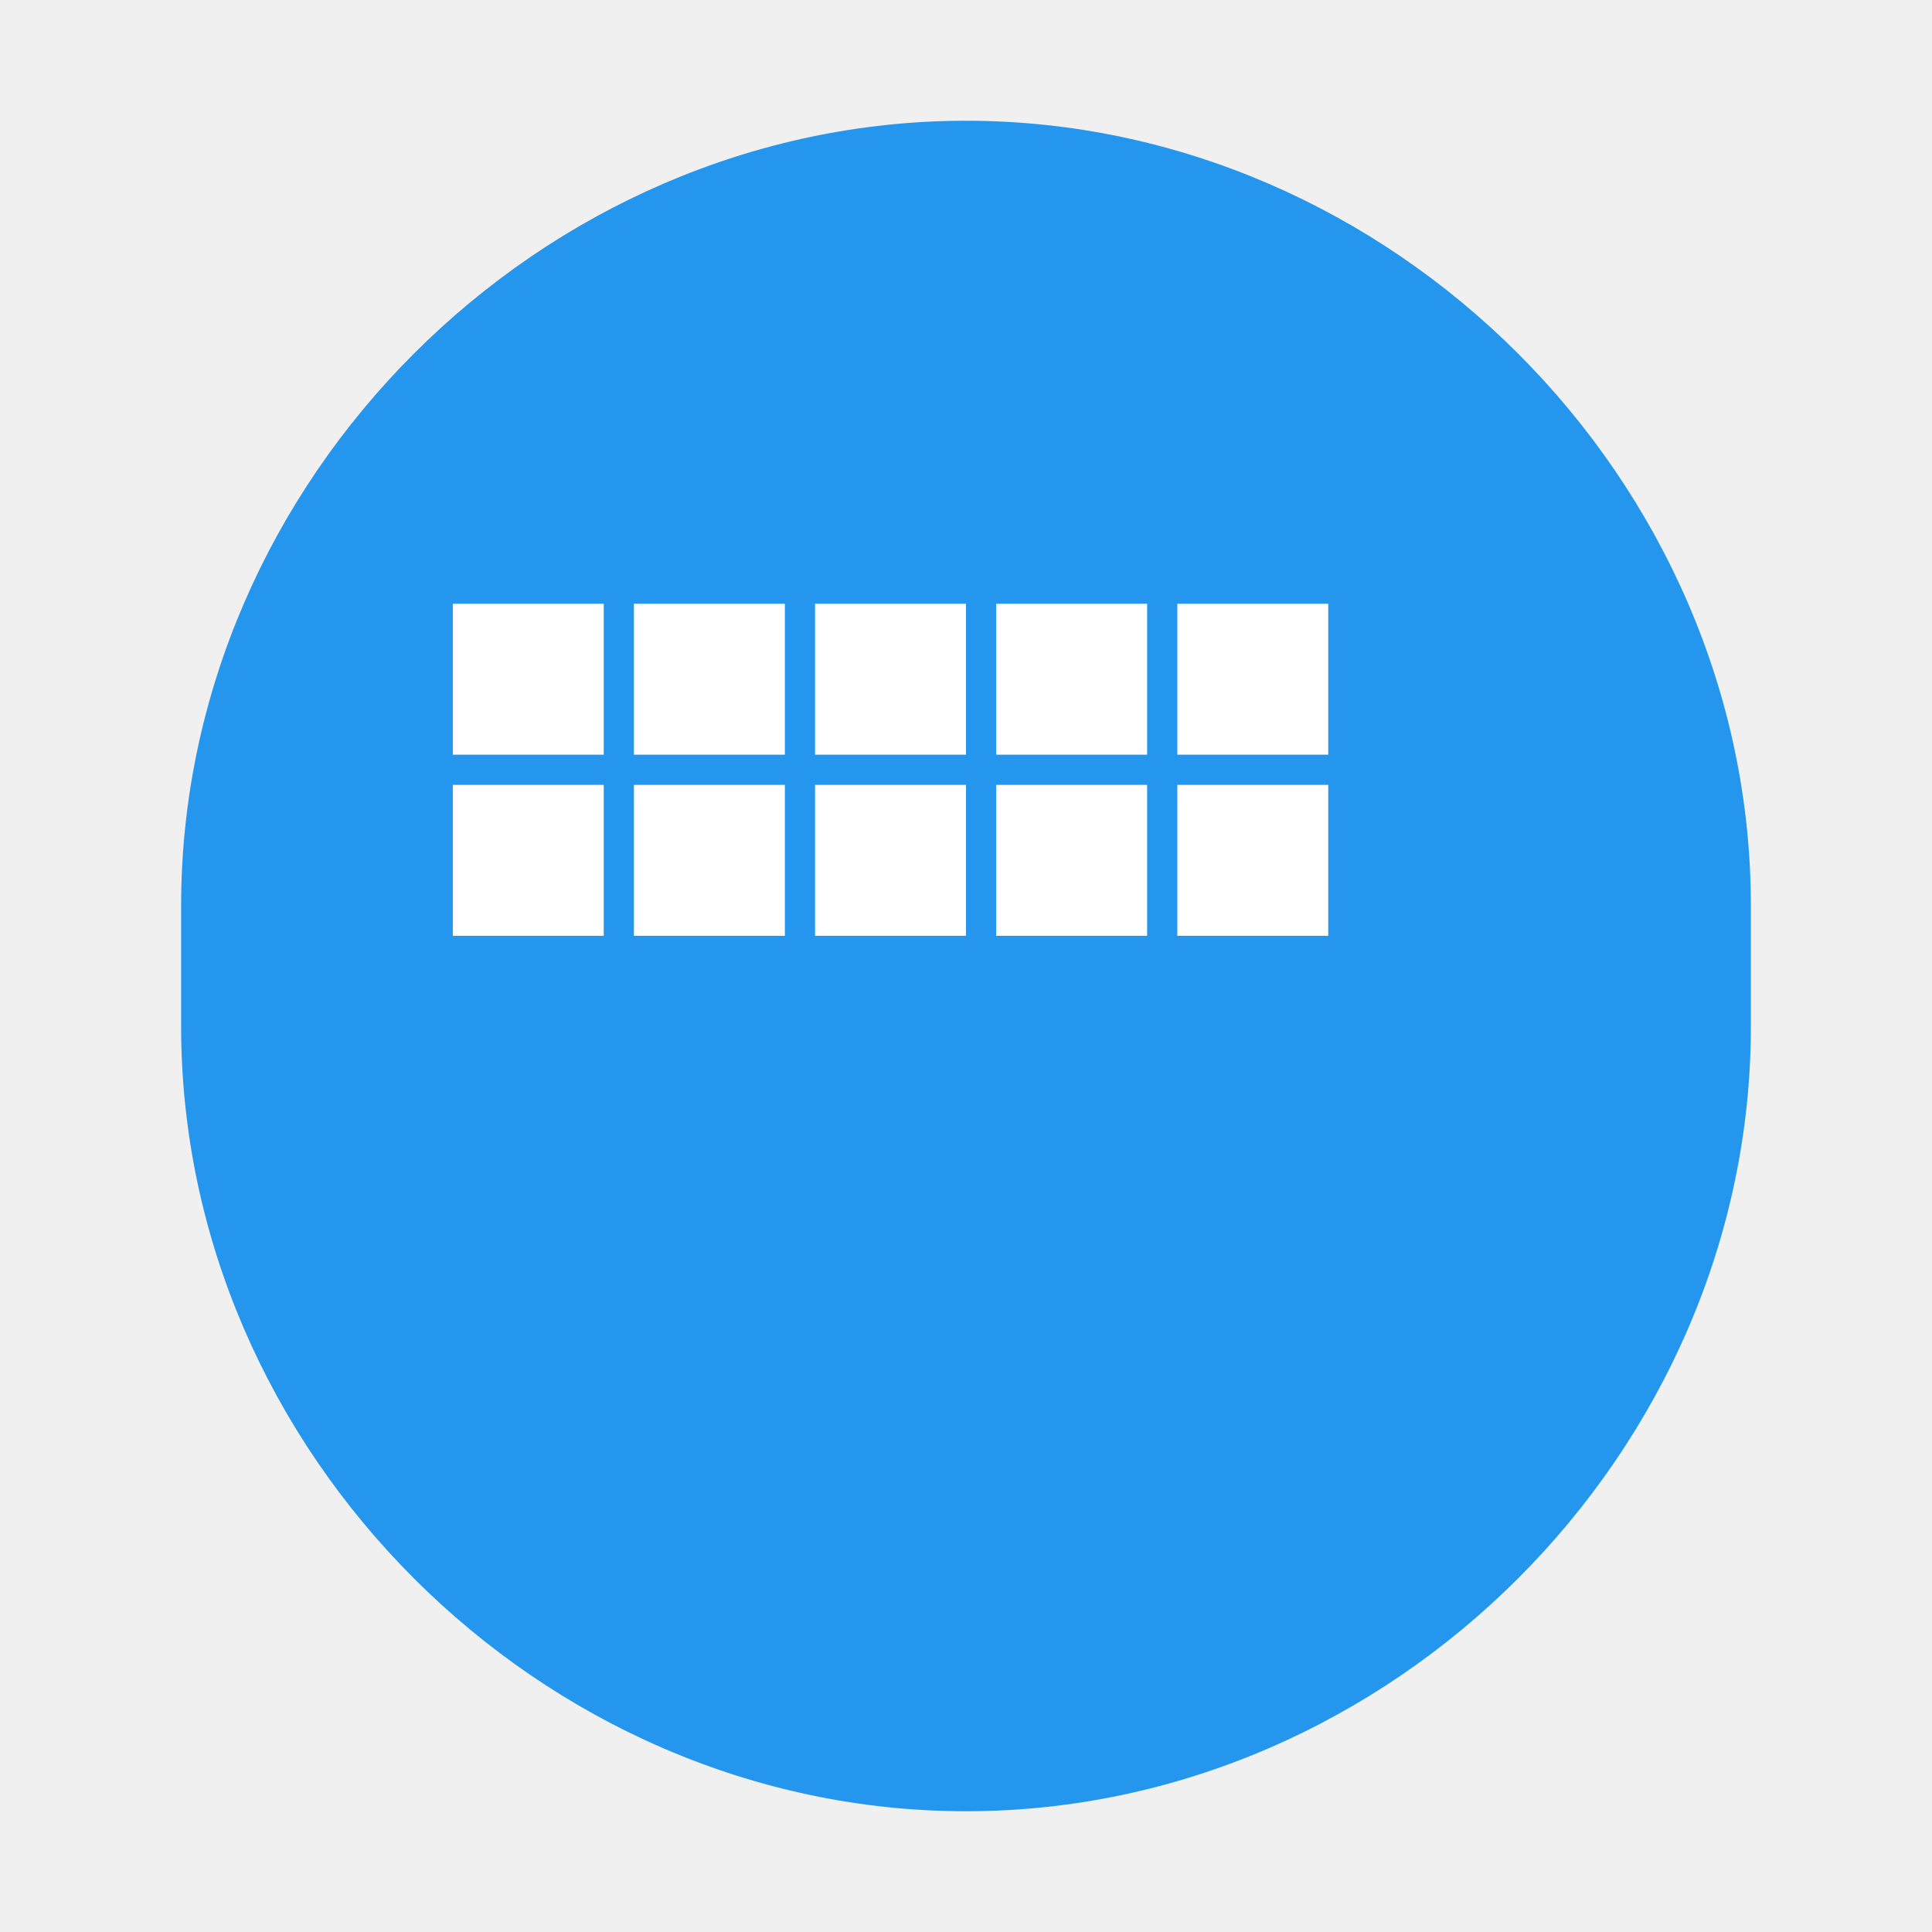
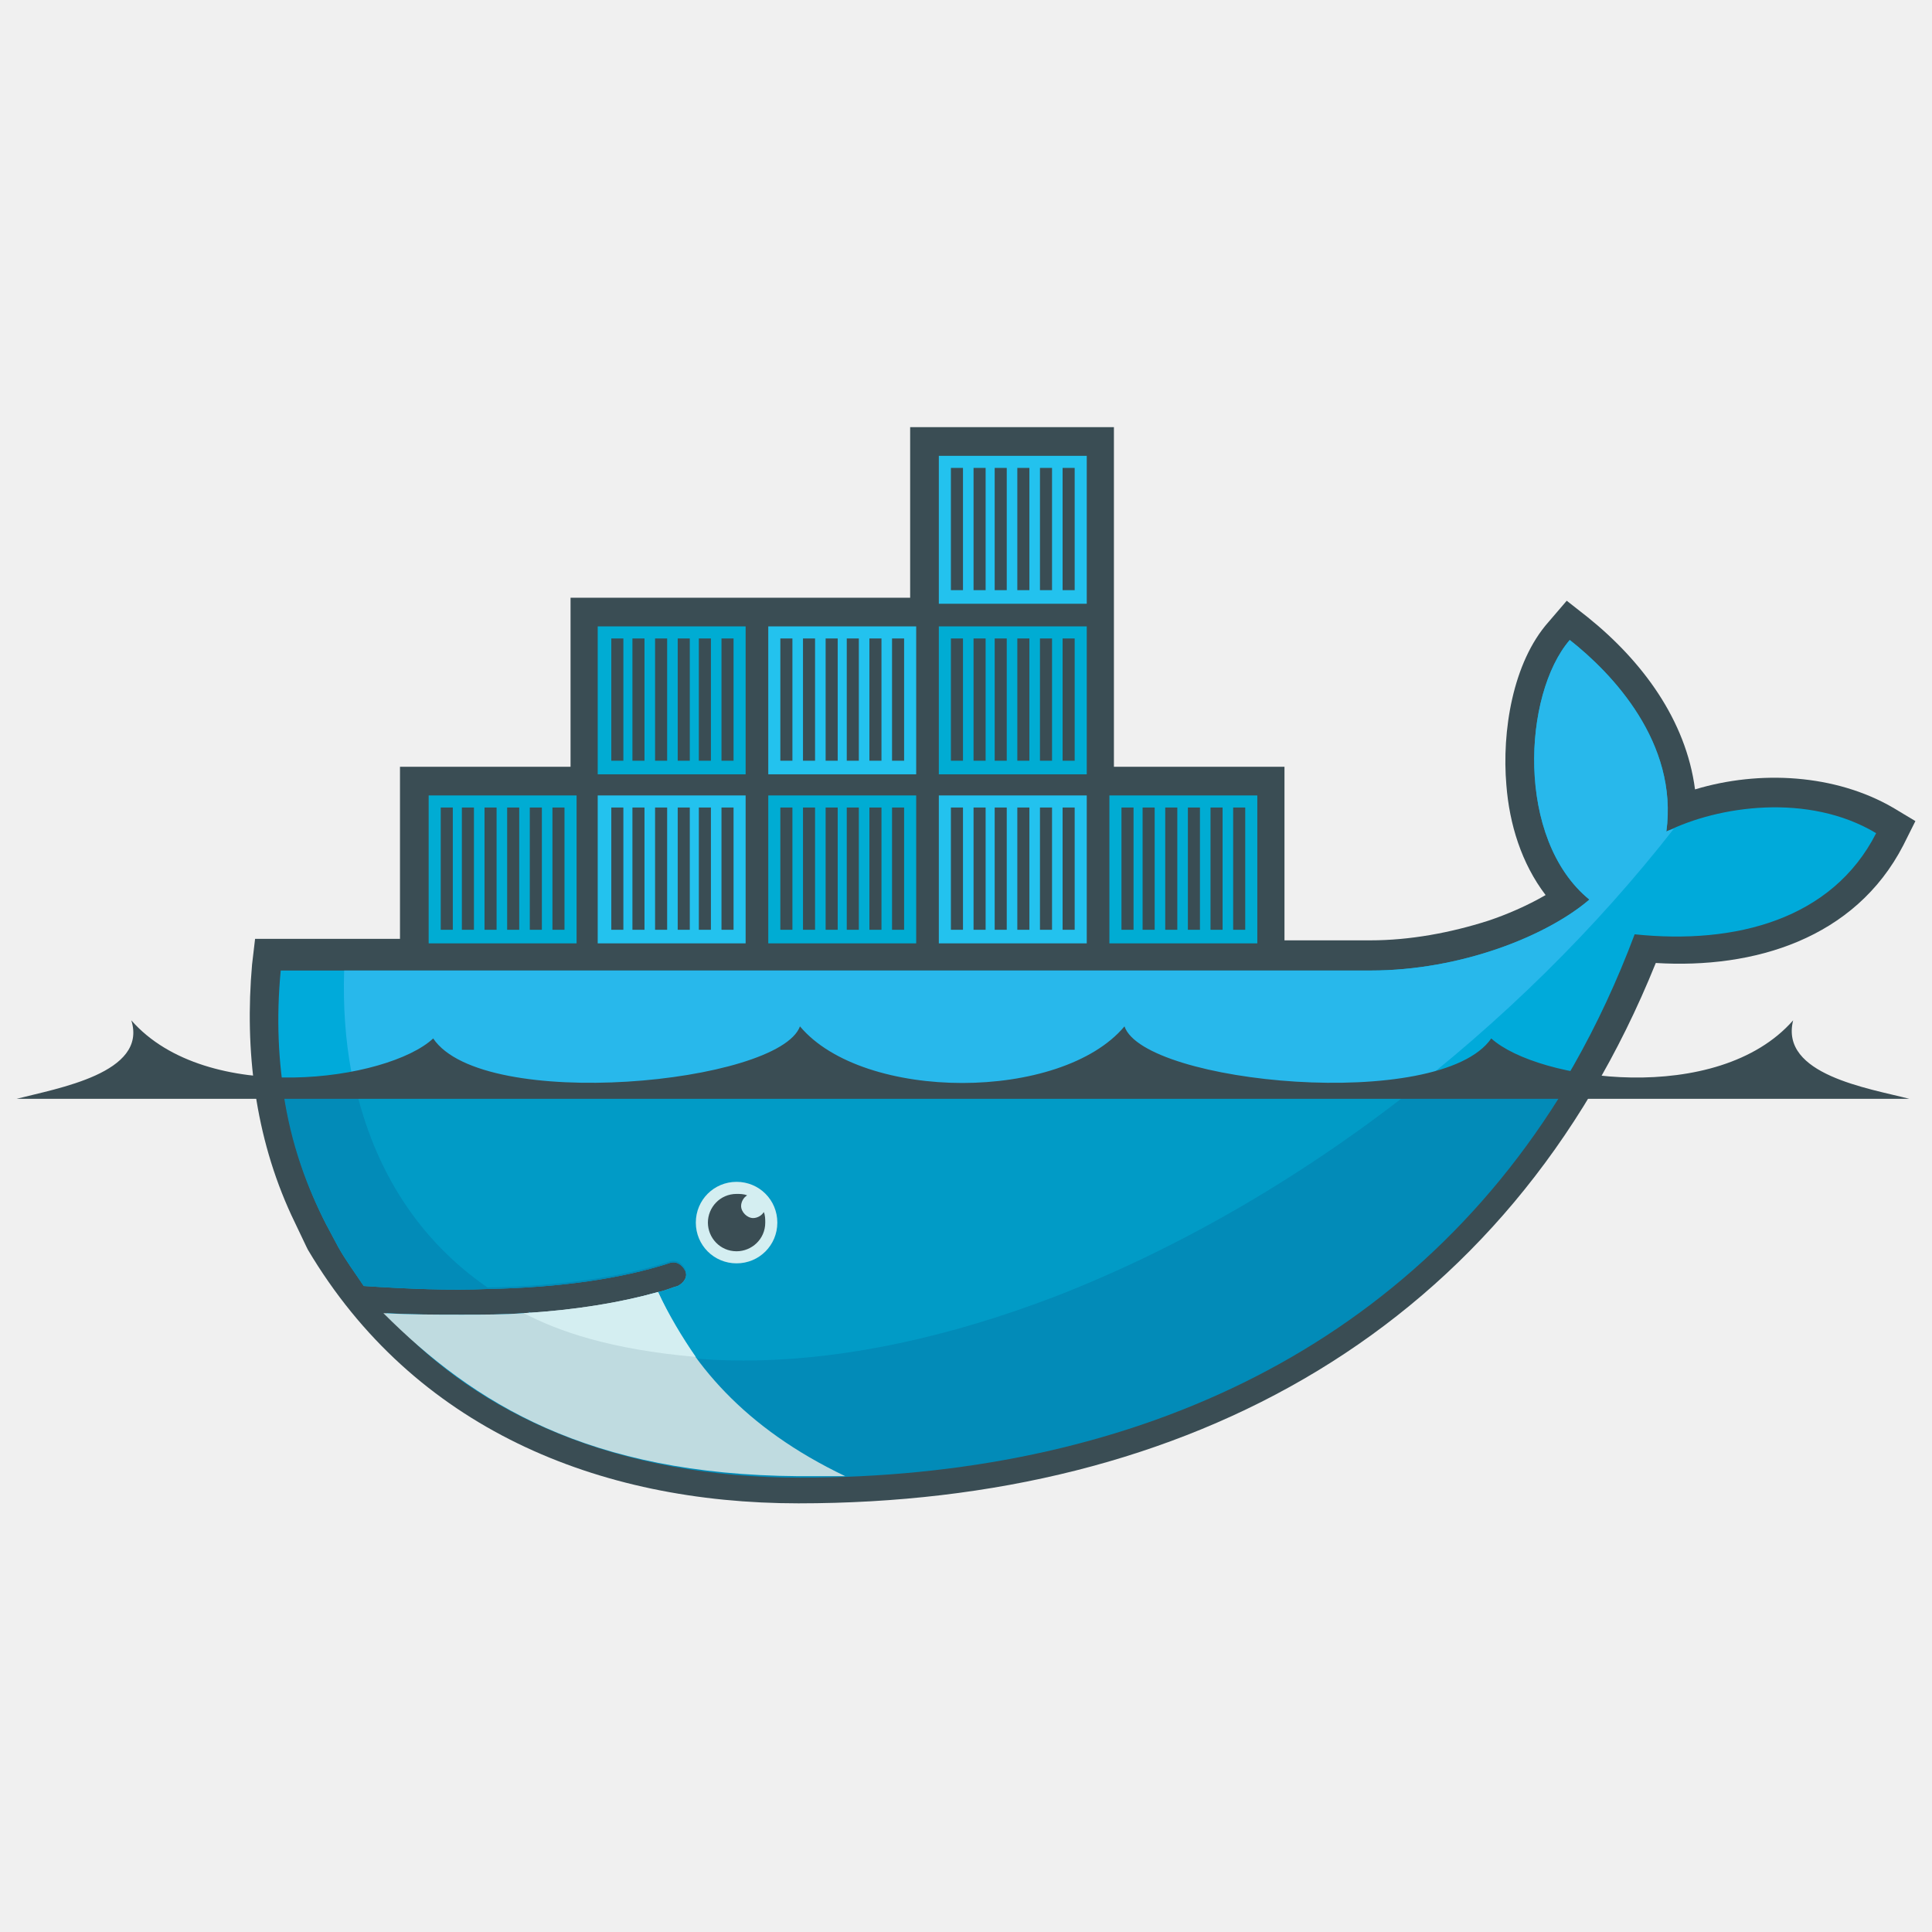
<svg xmlns="http://www.w3.org/2000/svg" viewBox="0 0 128 128">
-   <path fill="#2496ED" d="M64 8C35.8 8 12 31.8 12 60v8c0 28.2 23.8 52 52 52s52-23.8 52-52v-8c0-28.2-23.8-52-52-52z" />
-   <g fill="white">
-     <rect x="30" y="40" width="10" height="10" />
-     <rect x="42" y="40" width="10" height="10" />
-     <rect x="54" y="40" width="10" height="10" />
-     <rect x="30" y="52" width="10" height="10" />
-     <rect x="42" y="52" width="10" height="10" />
-     <rect x="54" y="52" width="10" height="10" />
-     <rect x="66" y="40" width="10" height="10" />
-     <rect x="66" y="52" width="10" height="10" />
-     <rect x="78" y="40" width="10" height="10" />
-     <rect x="78" y="52" width="10" height="10" />
-   </g>
+   <path fill-rule="evenodd" clip-rule="evenodd" fill="#3A4D54" d="M73.8 50.8h11.3v11.5h5.7c2.6 0 5.3-.5 7.8-1.3 1.2-.4 2.6-1 3.8-1.7-1.6-2.1-2.4-4.7-2.6-7.3-.3-3.5.4-8.1 2.8-10.8l1.2-1.4 1.4 1.1c3.6 2.9 6.5 6.8 7.1 11.4 4.3-1.3 9.3-1 13.1 1.2l1.5.9-.8 1.6c-3.2 6.2-9.9 8.2-16.4 7.8-9.8 24.3-31 35.8-56.8 35.8-13.3 0-25.5-5-32.5-16.8l-.1-.2-1-2.1c-2.4-5.2-3.1-10.9-2.6-16.6l.2-1.7h9.6V50.8h11.3V39.6h22.5V28.3h13.5v22.5z" />
+   <path fill="#00AADA" d="M110.4 55.1c.8-5.9-3.6-10.5-6.4-12.7-3.1 3.6-3.6 13.2 1.3 17.2-2.8 2.4-8.5 4.7-14.5 4.7H18.6c-.6 6.2.5 11.9 3 16.8l.8 1.5c.5.9 1.1 1.7 1.7 2.6 3 .2 5.7.3 8.2.2 4.9-.1 8.9-.7 12-1.7.5-.2.9.1 1.1.5.2.5-.1.9-.5 1.1-.4.1-.8.3-1.3.4-2.4.7-5 1.1-8.3 1.3h-.6c-1.3.1-2.7.1-4.2.1-1.6 0-3.1 0-4.9-.1 6 6.8 15.4 10.8 27.2 10.8 25 0 46.2-11.1 55.5-35.9 6.7.7 13.1-1 16-6.7-4.5-2.7-10.5-1.8-13.9-.1z" />
+   <path fill="#28B8EB" d="M110.4 55.1c.8-5.9-3.6-10.5-6.4-12.7-3.1 3.6-3.6 13.2 1.3 17.2-2.8 2.4-8.5 4.7-14.5 4.7h-68c-.3 9.5 3.2 16.7 9.5 21 4.9-.1 8.9-.7 12-1.7.5-.2.9.1 1.1.5.2.5-.1.9-.5 1.1-.4.1-.8.3-1.3.4-2.4.7-5.2 1.2-8.5 1.4l-.1-.1c8.5 4.4 20.8 4.3 35-1.1 15.8-6.1 30.6-17.7 40.9-30.9-.2.1-.4.1-.5.2z" />
+   <path fill="#028BB8" d="M18.7 71.8c.4 3.3 1.4 6.4 2.9 9.3l.8 1.5c.5.9 1.1 1.7 1.7 2.6 3 .2 5.7.3 8.2.2 4.9-.1 8.9-.7 12-1.7.5-.2.9.1 1.1.5.2.5-.1.9-.5 1.1-.4.1-.8.3-1.3.4-2.4.7-5.2 1.2-8.5 1.4h-.4c-1.3.1-2.7.1-4.1.1-1.6 0-3.2 0-4.9-.1 6 6.8 15.5 10.8 27.3 10.8 21.4 0 40-8.1 50.8-26H18.7v-.1z" />
+   <path fill="#019BC6" d="M23.5 71.8c1.3 5.8 4.3 10.4 8.8 13.5 4.9-.1 8.9-.7 12-1.7.5-.2.9.1 1.1.5.2.5-.1.9-.5 1.1-.4.1-.8.3-1.3.4-2.4.7-5.2 1.2-8.6 1.4 8.5 4.4 20.8 4.3 34.9-1.1 8.5-3.3 16.8-8.2 24.2-14.1H23.5z" />
+   <path fill-rule="evenodd" clip-rule="evenodd" fill="#00ACD3" d="M28.4 52.7h9.8v9.8h-9.8v-9.8zm.8.8h.8v8.1h-.8v-8.1zm1.4 0h.8v8.1h-.8v-8.1zm1.5 0h.8v8.1h-.8v-8.1zm1.5 0h.8v8.1h-.8v-8.1zm1.5 0h.8v8.1h-.8v-8.1zm1.5 0h.8v8.1h-.8v-8.1zm3-12h9.8v9.8h-9.8v-9.8zm.9.8h.8v8.1h-.8v-8.1zm1.4 0h.8v8.1h-.8v-8.1zm1.5 0h.8v8.1h-.8v-8.1zm1.5 0h.8v8.1h-.8v-8.1zm1.4 0h.8v8.1h-.8v-8.1zm1.5 0h.8v8.1h-.8v-8.1z" />
+   <path fill-rule="evenodd" clip-rule="evenodd" fill="#23C2EE" d="M39.6 52.7h9.8v9.8h-9.8v-9.8zm.9.8h.8v8.1h-.8v-8.1zm1.4 0h.8v8.1h-.8v-8.1zm1.5 0h.8v8.1h-.8v-8.1zm1.5 0h.8v8.1h-.8v-8.1zm1.4 0h.8v8.1h-.8v-8.1zm1.5 0h.8v8.1h-.8v-8.1z" />
+   <path fill-rule="evenodd" clip-rule="evenodd" fill="#00ACD3" d="M50.9 52.7h9.8v9.8h-9.8v-9.8zm.8.8h.8v8.1h-.8v-8.1zm1.5 0h.8v8.1h-.8v-8.1zm1.5 0h.8v8.1h-.8v-8.1zm1.4 0h.8v8.1h-.8v-8.1zm1.5 0h.8v8.1h-.8v-8.1zm1.5 0h.8v8.1h-.8v-8.1z" />
+   <path fill-rule="evenodd" clip-rule="evenodd" fill="#23C2EE" d="M50.9 41.5h9.8v9.8h-9.8v-9.8zm.8.8h.8v8.1h-.8v-8.1zm1.5 0h.8v8.1h-.8v-8.1zm1.5 0h.8v8.1h-.8v-8.1zm1.4 0h.8v8.1h-.8v-8.1zm1.5 0h.8v8.1h-.8v-8.1zm1.5 0h.8v8.1h-.8v-8.1zm3.1 10.4H72v9.8h-9.8v-9.8zm.8.8h.8v8.1H63v-8.1zm1.5 0h.8v8.1h-.8v-8.1zm1.4 0h.8v8.1h-.8v-8.1zm1.5 0h.8v8.1h-.8v-8.1zm1.5 0h.8v8.1h-.8v-8.1zm1.5 0h.8v8.1h-.8v-8.1z" />
+   <path fill-rule="evenodd" clip-rule="evenodd" fill="#00ACD3" d="M62.2 41.5H72v9.8h-9.8v-9.8zm.8.8h.8v8.1H63v-8.1zm1.5 0h.8v8.1h-.8v-8.1zm1.4 0h.8v8.1h-.8v-8.1zm1.5 0h.8v8.1h-.8v-8.1zm1.5 0h.8v8.1h-.8v-8.1zm1.5 0h.8v8.1h-.8v-8.1z" />
+   <path fill-rule="evenodd" clip-rule="evenodd" fill="#23C2EE" d="M62.2 30.2H72V40h-9.8v-9.8zm.8.8h.8v8.1H63V31zm1.5 0h.8v8.1h-.8V31zm1.4 0h.8v8.1h-.8V31zm1.5 0h.8v8.1h-.8V31zm1.5 0h.8v8.1h-.8V31zm1.5 0h.8v8.1h-.8V31z" />
+   <path fill-rule="evenodd" clip-rule="evenodd" fill="#00ACD3" d="M73.5 52.7h9.8v9.8h-9.8v-9.8zm.8.8h.8v8.1h-.8v-8.1zm1.4 0h.8v8.1h-.8v-8.1zm1.5 0h.8v8.1h-.8v-8.1zm1.5 0h.8v8.1h-.8v-8.1zm1.5 0h.8v8.1h-.8v-8.1zm1.5 0h.8v8.1h-.8v-8.1z" />
+   <path fill-rule="evenodd" clip-rule="evenodd" fill="#D4EEF1" d="M48.8 78.3c1.5 0 2.7 1.2 2.7 2.7 0 1.5-1.2 2.7-2.7 2.7-1.5 0-2.7-1.2-2.7-2.7 0-1.5 1.2-2.7 2.7-2.7" />
+   <path fill-rule="evenodd" clip-rule="evenodd" fill="#3A4D54" d="M48.8 79.1c.2 0 .5 0 .7.1-.2.1-.4.4-.4.7 0 .4.4.8.8.8.3 0 .6-.2.7-.4.1.2.1.5.1.7 0 1.1-.9 1.9-1.9 1.9-1.1 0-1.9-.9-1.9-1.9 0-1 .8-1.9 1.9-1.9M1.1 72.8h125.4c-2.7-.7-8.6-1.6-7.7-5.2-5 5.7-16.9 4-20 1.2-3.4 4.9-23 3-24.3-.8-4.2 5-17.3 5-21.5 0-1.4 3.8-21 5.7-24.3.8-3 2.8-15 4.5-20-1.2 1.1 3.5-4.9 4.5-7.6 5.2" />
+   <path fill="#BFDBE0" d="M56 97.8c-6.7-3.2-10.3-7.5-12.4-12.2-2.5.7-5.5 1.2-8.9 1.4-1.3.1-2.7.1-4.1.1-1.7 0-3.4 0-5.2-.1 6 6 13.6 10.7 27.5 10.8H56z" />
+   <path fill="#D4EEF1" d="M46.1 89.9c-.9-1.3-1.8-2.8-2.5-4.3-2.5.7-5.5 1.2-8.9 1.4 2.3 1.2 5.7 2.4 11.4 2.9z" />
</svg>
